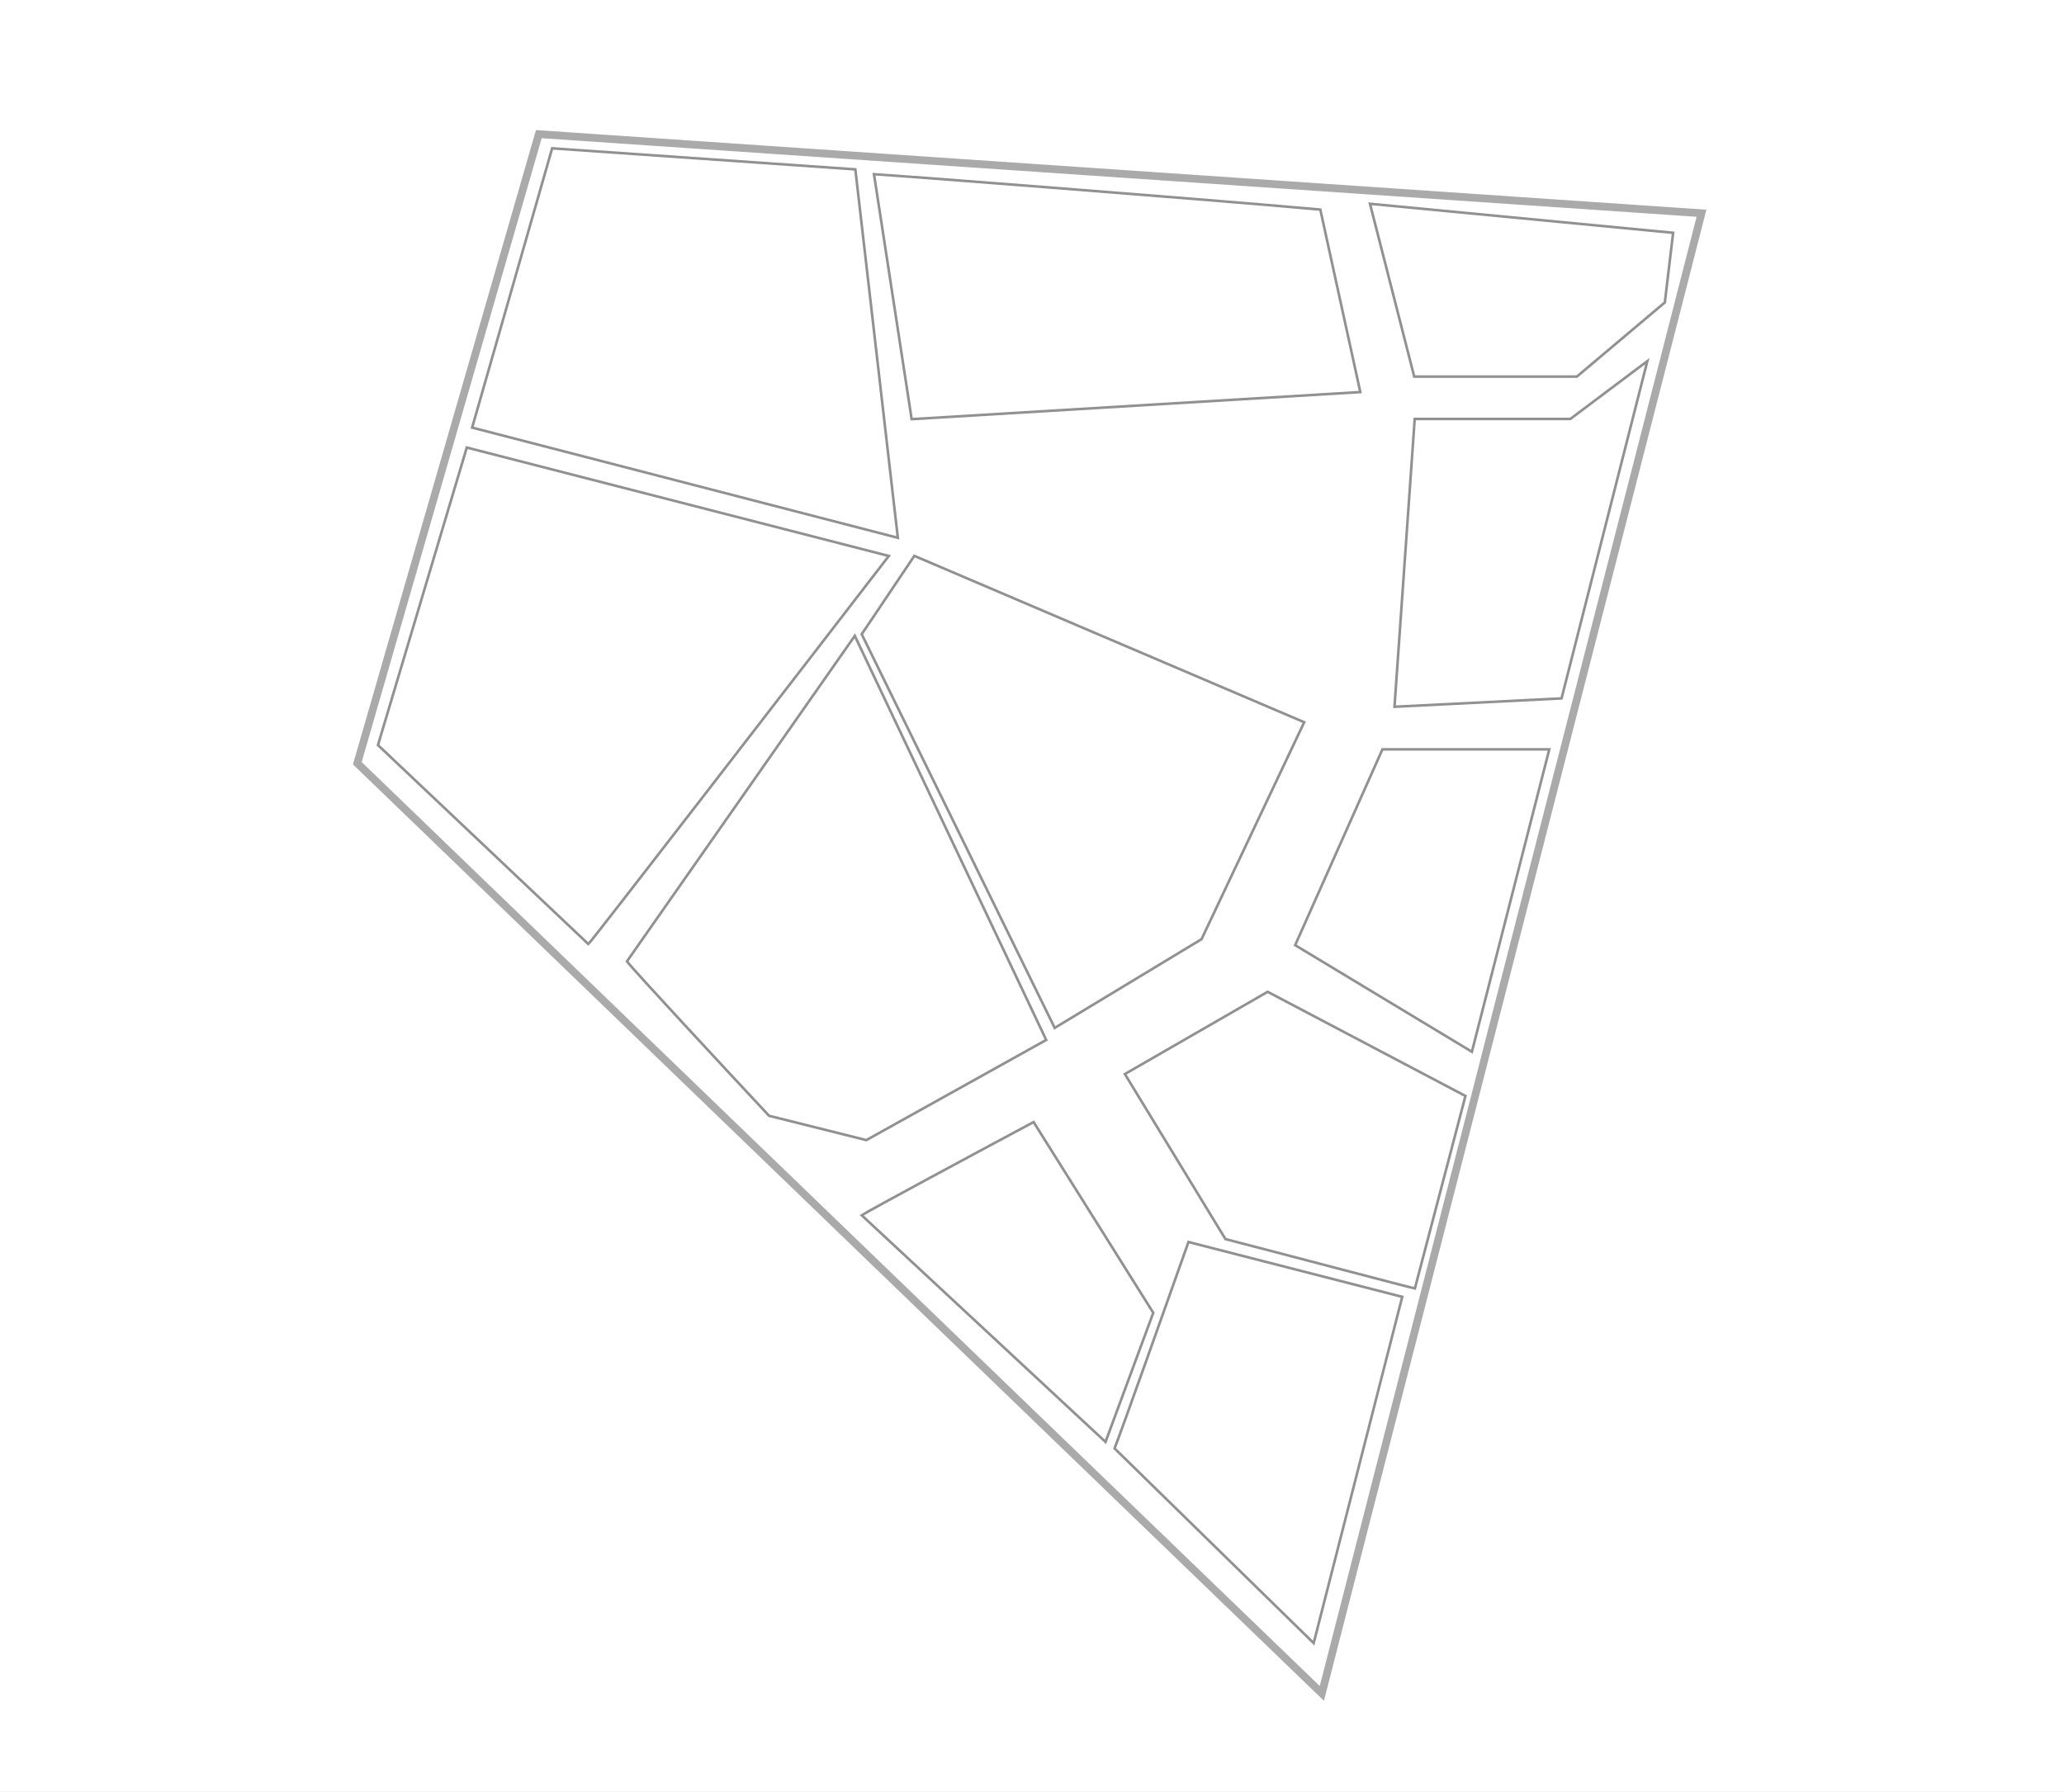
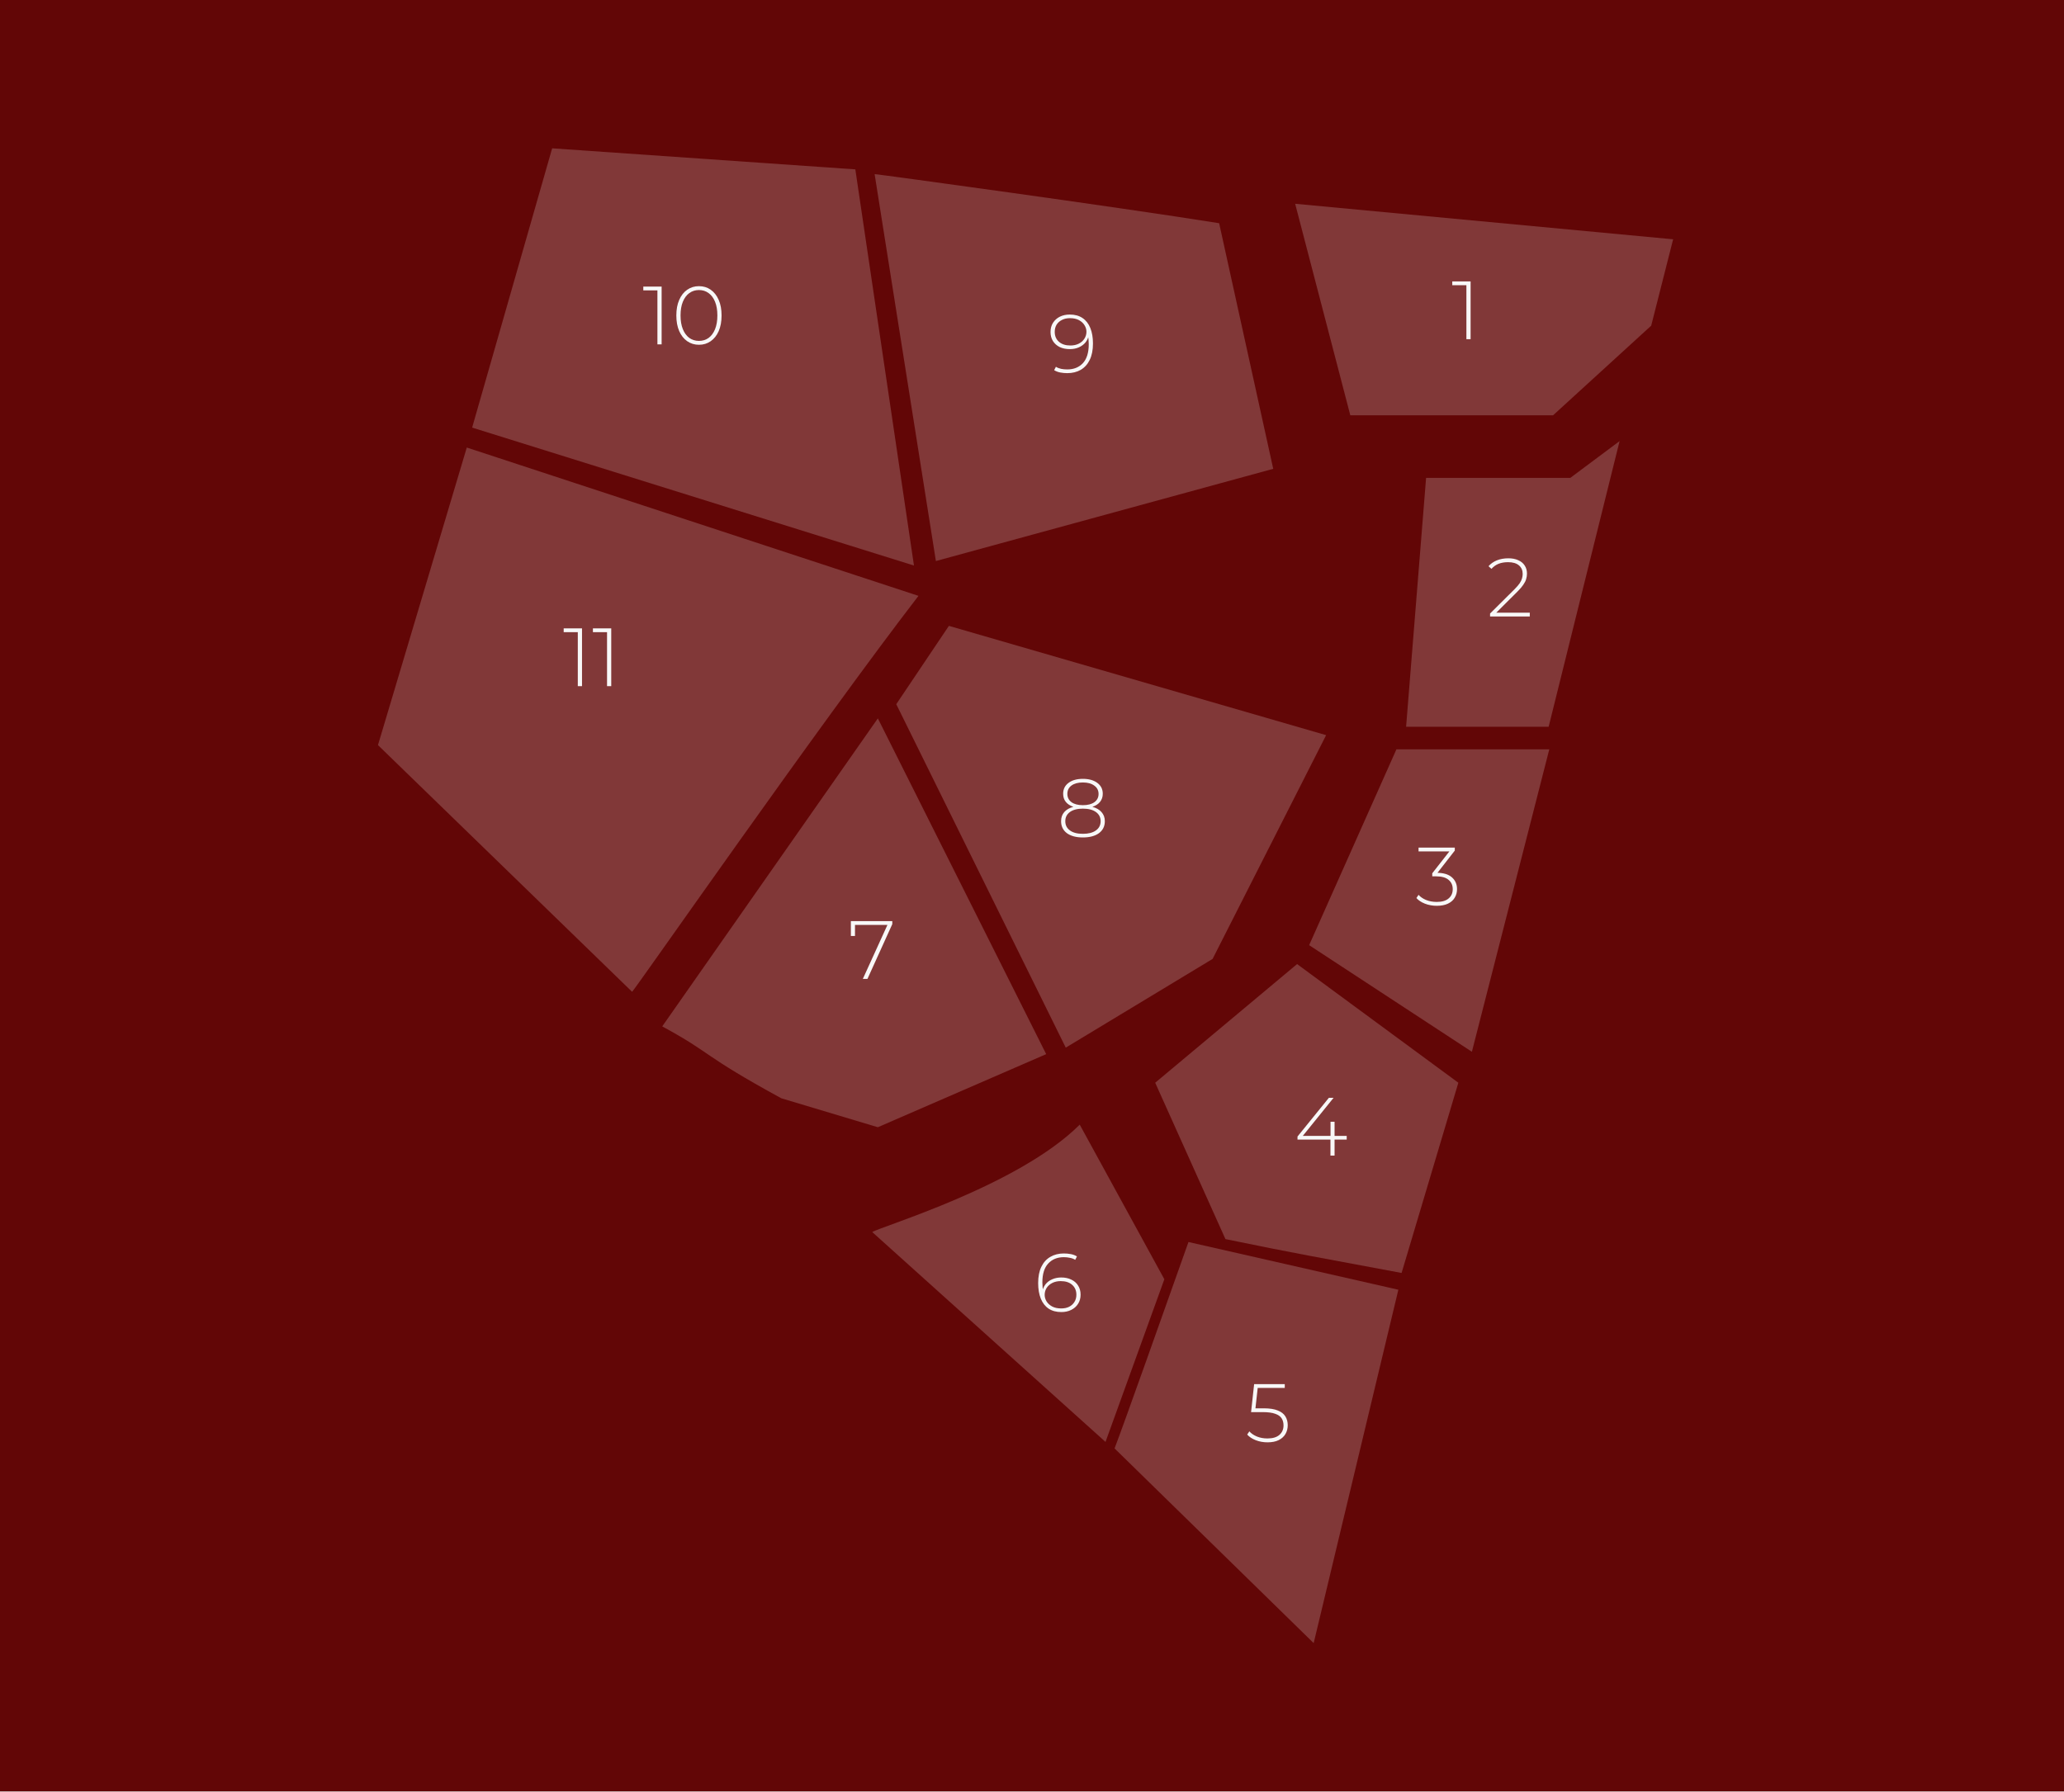
<svg xmlns="http://www.w3.org/2000/svg" width="1600" height="1389" viewBox="0 0 1600 1389" fill="none">
-   <rect width="1600" height="1389" fill="white" />
-   <path d="M1319 165.348L1024.69 1313L277 591.79L417.69 104L1319 165.348Z" stroke="#717171" stroke-opacity="0.6" stroke-width="6" />
-   <path d="M1210.5 541.5L1081 548L1096.68 324.831H1217.33L1277 280L1210.5 541.5Z" stroke="#919191" stroke-width="2" />
-   <path d="M801.249 870C759.59 892.294 674.619 937.961 668 942.281L856.987 1118L894 1017.89L801.249 870Z" stroke="#919191" stroke-width="2" />
-   <path d="M1297 180.5L1062 158L1096.29 292H1222.36L1290.57 234.5L1297 180.5Z" stroke="#919191" stroke-width="2" />
-   <path d="M921.289 963C904.56 1010.29 869.682 1108.52 864 1123.04L1018.35 1274L1087 1005.52L921.289 963Z" stroke="#919191" stroke-width="2" />
-   <path d="M1023.5 162.5C921.17 153.379 680.393 135 677.5 135L706.714 325L1054.5 304L1023.5 162.5Z" stroke="#919191" stroke-width="2" />
-   <path d="M708.797 431L668 491.731L817.59 797L931.42 728.207L1011 559.987L708.797 431Z" stroke="#919191" stroke-width="2" />
-   <path d="M689 431.069C612.339 530.584 458.431 730.089 456.088 732L293 577.713L361.848 347L689 431.069Z" stroke="#919191" stroke-width="2" />
-   <path d="M663.048 131.324L696 417L366 331.537L428.026 115L663.048 131.324Z" stroke="#919191" stroke-width="2" />
-   <path d="M596.153 865.124C562.247 828.811 491.16 752.3 486 745.397L662.641 493L811 806.339L671.573 884L596.153 865.124Z" stroke="#919191" stroke-width="2" />
-   <path d="M949.951 960.738C998.186 973.208 1093.02 998.32 1096.81 999L1136 849.776L982.682 769L872 832.771L949.951 960.738Z" stroke="#919191" stroke-width="2" />
-   <path d="M1004 732.839L1141 815.5L1201 581H1071.66L1004 732.839Z" stroke="#919191" stroke-width="2" />
+   <rect width="1600" height="1389" fill="#620606" />
+   <path d="M1200.5 563.5H1090L1105.5 370.5H1217.33L1255.5 342L1200.5 563.5Z" fill="white" fill-opacity="0.2" />
+   <path d="M837 872C789.5 919.5 682.772 950.961 676.153 955.281L856.987 1118L902.598 991.886L837 872Z" fill="white" fill-opacity="0.2" />
+   <path d="M1297 185.537L1004 158L1046.75 322H1203.93L1280 252.5L1297 185.537Z" fill="white" fill-opacity="0.2" />
+   <path d="M921.289 963C904.56 1010.29 869.682 1108.52 864 1123.04L1018.35 1274L1084 1000L921.289 963Z" fill="white" fill-opacity="0.2" />
+   <path d="M945.072 173.066C866.085 160.44 680.233 135 678 135L725.5 435L987 363.5L945.072 173.066Z" fill="white" fill-opacity="0.2" />
+   <path d="M735.574 485.269L694.777 546L826.17 812.293L940 743.5L1028 570L735.574 485.269Z" fill="white" fill-opacity="0.2" />
+   <path d="M712 462C635.339 561.514 492.344 767.089 490 769L293 577.713L361.848 347L712 462Z" fill="white" fill-opacity="0.2" />
+   <path d="M663.048 131.324L708.5 438.5L366 331.537L428.026 115L663.048 131.324Z" fill="white" fill-opacity="0.2" />
+   <path d="M605.652 851.55C543 817.339 553 817.339 513.359 795.823L680.5 557L811 817.339L680.5 874L605.652 851.55Z" fill="white" fill-opacity="0.2" />
+   <path d="M949.951 960.738C1002 971.5 1025 975.5 1086.5 987L1130.5 839.5L1005.5 747.5L895.5 839.5L949.951 960.738Z" fill="white" fill-opacity="0.2" />
+   <path d="M1014.84 732.839L1141 815.5L1201 581H1082.5L1014.84 732.839Z" fill="white" fill-opacity="0.2" />
+   <path d="M668.862 759L688.574 715.736L689.726 717.144H661.118L662.782 715.608V725.72H659.582V714.2H691.71V716.504L672.446 759H668.862Z" fill="#F8F8F8" />
+   <path d="M846.801 625.576C849.873 626.387 852.241 627.752 853.905 629.672C855.612 631.592 856.465 633.939 856.465 636.712C856.465 640.637 854.951 643.731 851.921 645.992C848.892 648.211 844.732 649.32 839.441 649.32C834.193 649.32 830.055 648.211 827.025 645.992C824.039 643.731 822.545 640.637 822.545 636.712C822.545 633.896 823.356 631.549 824.977 629.672C826.641 627.752 829.009 626.387 832.081 625.576C829.521 624.723 827.559 623.443 826.193 621.736C824.828 620.029 824.145 617.939 824.145 615.464C824.145 611.88 825.532 609.064 828.305 607.016C831.079 604.925 834.791 603.88 839.441 603.88C844.092 603.88 847.825 604.925 850.641 607.016C853.457 609.107 854.865 611.923 854.865 615.464C854.865 617.896 854.161 619.987 852.753 621.736C851.388 623.443 849.404 624.723 846.801 625.576ZM827.409 615.528C827.409 618.216 828.455 620.349 830.545 621.928C832.679 623.507 835.644 624.296 839.441 624.296C843.239 624.296 846.204 623.528 848.337 621.992C850.513 620.413 851.601 618.28 851.601 615.592C851.601 612.861 850.492 610.707 848.273 609.128C846.097 607.507 843.153 606.696 839.441 606.696C835.729 606.696 832.785 607.485 830.609 609.064C828.476 610.643 827.409 612.797 827.409 615.528ZM839.441 646.504C843.751 646.504 847.121 645.629 849.553 643.88C851.985 642.131 853.201 639.741 853.201 636.712C853.201 633.725 851.985 631.357 849.553 629.608C847.121 627.859 843.751 626.984 839.441 626.984C835.175 626.984 831.825 627.859 829.393 629.608C827.004 631.357 825.809 633.725 825.809 636.712C825.809 639.741 827.004 642.131 829.393 643.88C831.783 645.629 835.132 646.504 839.441 646.504Z" fill="#F8F8F8" />
+   <path d="M822.754 1017.32C818.829 1017.32 815.522 1016.42 812.834 1014.63C810.189 1012.84 808.183 1010.26 806.818 1006.89C805.453 1003.52 804.77 999.507 804.77 994.856C804.77 989.779 805.602 985.555 807.266 982.184C808.93 978.771 811.255 976.211 814.242 974.504C817.229 972.755 820.706 971.88 824.674 971.88C826.594 971.88 828.429 972.051 830.178 972.392C831.927 972.733 833.485 973.331 834.85 974.184L833.506 976.808C832.354 976.083 831.01 975.571 829.474 975.272C827.981 974.931 826.381 974.76 824.674 974.76C819.639 974.76 815.607 976.403 812.578 979.688C809.549 982.931 808.034 987.816 808.034 994.344C808.034 995.325 808.098 996.584 808.226 998.12C808.354 999.613 808.631 1001.09 809.058 1002.54L807.906 1002.22C808.205 999.741 809.037 997.629 810.402 995.88C811.767 994.131 813.517 992.808 815.65 991.912C817.783 990.973 820.13 990.504 822.69 990.504C825.677 990.504 828.279 991.059 830.498 992.168C832.759 993.235 834.509 994.771 835.746 996.776C837.026 998.781 837.666 1001.13 837.666 1003.82C837.666 1006.55 837.005 1008.94 835.682 1010.98C834.402 1012.99 832.631 1014.55 830.37 1015.66C828.151 1016.77 825.613 1017.32 822.754 1017.32ZM822.626 1014.5C824.973 1014.5 827.021 1014.08 828.77 1013.22C830.519 1012.33 831.885 1011.09 832.866 1009.51C833.89 1007.89 834.402 1006.01 834.402 1003.88C834.402 1000.68 833.314 998.12 831.138 996.2C829.005 994.28 826.039 993.32 822.242 993.32C819.81 993.32 817.655 993.789 815.778 994.728C813.901 995.667 812.429 996.947 811.362 998.568C810.338 1000.19 809.826 1002 809.826 1004.01C809.826 1005.76 810.317 1007.44 811.298 1009.06C812.279 1010.64 813.709 1011.94 815.586 1012.97C817.506 1013.99 819.853 1014.5 822.626 1014.5Z" fill="#F8F8F8" />
+   <path d="M982.564 1118.32C979.322 1118.32 976.271 1117.77 973.412 1116.66C970.596 1115.55 968.399 1114.1 966.82 1112.3L968.484 1109.81C969.85 1111.39 971.77 1112.71 974.244 1113.78C976.719 1114.8 979.471 1115.31 982.5 1115.31C986.639 1115.31 989.754 1114.37 991.844 1112.5C993.935 1110.62 994.98 1108.19 994.98 1105.2C994.98 1103.07 994.49 1101.23 993.508 1099.7C992.527 1098.16 990.863 1096.99 988.516 1096.18C986.17 1095.32 982.97 1094.9 978.916 1094.9H969.828L972.196 1073.2H995.94V1076.14H973.54L975.14 1074.61L973.028 1093.62L971.492 1091.95H979.62C984.186 1091.95 987.812 1092.51 990.5 1093.62C993.231 1094.68 995.194 1096.2 996.388 1098.16C997.626 1100.12 998.244 1102.43 998.244 1105.07C998.244 1107.55 997.668 1109.79 996.516 1111.79C995.364 1113.8 993.615 1115.4 991.268 1116.59C988.964 1117.74 986.063 1118.32 982.564 1118.32Z" fill="#F8F8F8" />
+   <path d="M1005.81 883.584V881.216L1030.13 851.2H1033.78L1009.53 881.216L1007.73 880.704H1043.96V883.584H1005.81ZM1031.35 896V883.584L1031.41 880.704V869.76H1034.55V896H1031.35Z" fill="#F8F8F8" />
+   <path d="M1113.8 702.32C1110.51 702.32 1107.44 701.765 1104.58 700.656C1101.76 699.547 1099.57 698.096 1097.99 696.304L1099.65 693.808C1101.02 695.387 1102.94 696.709 1105.41 697.776C1107.93 698.8 1110.72 699.312 1113.8 699.312C1117.81 699.312 1120.86 698.416 1122.95 696.624C1125.08 694.832 1126.15 692.421 1126.15 689.392C1126.15 686.405 1125.08 684.016 1122.95 682.224C1120.86 680.389 1117.57 679.472 1113.09 679.472H1110.28V677.104L1124.55 658.864L1125 660.144H1099.65V657.2H1127.75V659.504L1113.54 677.744L1112.13 676.72H1113.54C1118.87 676.72 1122.86 677.893 1125.51 680.24C1128.15 682.587 1129.48 685.637 1129.48 689.392C1129.48 691.867 1128.88 694.085 1127.68 696.048C1126.53 698.011 1124.78 699.547 1122.44 700.656C1120.13 701.765 1117.25 702.32 1113.8 702.32Z" fill="#F8F8F8" />
+   <path d="M1155.09 478V475.696L1174.04 456.88C1175.83 455.088 1177.17 453.531 1178.07 452.208C1178.96 450.843 1179.56 449.584 1179.86 448.432C1180.2 447.28 1180.37 446.149 1180.37 445.04C1180.37 442.224 1179.41 440.005 1177.49 438.384C1175.57 436.72 1172.76 435.888 1169.04 435.888C1166.23 435.888 1163.75 436.315 1161.62 437.168C1159.53 438.021 1157.72 439.323 1156.18 441.072L1153.88 439.024C1155.58 437.061 1157.74 435.547 1160.34 434.48C1162.99 433.413 1165.97 432.88 1169.3 432.88C1172.24 432.88 1174.78 433.371 1176.92 434.352C1179.09 435.291 1180.76 436.656 1181.91 438.448C1183.1 440.197 1183.7 442.288 1183.7 444.72C1183.7 446.171 1183.49 447.6 1183.06 449.008C1182.68 450.373 1181.95 451.824 1180.88 453.36C1179.86 454.896 1178.37 456.645 1176.4 458.608L1158.61 476.336L1157.52 475.056H1185.88V478H1155.09Z" fill="#F8F8F8" />
+   <path d="M1136.74 263V219.608L1138.21 221.144H1125.79V218.2H1140V263H1136.74Z" fill="#F8F8F8" />
+   <path d="M829.274 243.88C833.199 243.88 836.485 244.776 839.13 246.568C841.818 248.36 843.845 250.941 845.21 254.312C846.575 257.64 847.258 261.651 847.258 266.344C847.258 271.379 846.426 275.603 844.762 279.016C843.098 282.429 840.773 285.011 837.786 286.76C834.799 288.467 831.322 289.32 827.354 289.32C825.434 289.32 823.599 289.149 821.85 288.808C820.143 288.467 818.586 287.869 817.178 287.016L818.522 284.392C819.674 285.117 821.018 285.651 822.554 285.992C824.09 286.291 825.69 286.44 827.354 286.44C832.389 286.44 836.421 284.819 839.45 281.576C842.479 278.291 843.994 273.384 843.994 266.856C843.994 265.832 843.93 264.573 843.802 263.08C843.674 261.587 843.397 260.115 842.97 258.664L844.122 258.984C843.823 261.459 842.991 263.571 841.626 265.32C840.261 267.027 838.511 268.349 836.378 269.288C834.287 270.227 831.941 270.696 829.338 270.696C826.351 270.696 823.727 270.163 821.466 269.096C819.247 267.987 817.498 266.429 816.218 264.424C814.981 262.419 814.362 260.072 814.362 257.384C814.362 254.653 815.002 252.285 816.282 250.28C817.605 248.232 819.375 246.653 821.594 245.544C823.855 244.435 826.415 243.88 829.274 243.88ZM829.402 246.696C827.055 246.696 825.007 247.144 823.258 248.04C821.509 248.893 820.122 250.109 819.098 251.688C818.117 253.267 817.626 255.144 817.626 257.32C817.626 260.52 818.714 263.08 820.89 265C823.066 266.92 826.031 267.88 829.786 267.88C832.218 267.88 834.373 267.411 836.25 266.472C838.127 265.533 839.578 264.253 840.602 262.632C841.669 261.011 842.202 259.197 842.202 257.192C842.202 255.443 841.711 253.779 840.73 252.2C839.749 250.579 838.319 249.256 836.442 248.232C834.565 247.208 832.218 246.696 829.402 246.696Z" fill="#F8F8F8" />
+   <path d="M509.626 267V223.608L511.098 225.144H498.682V222.2H512.89V267H509.626ZM541.825 267.32C538.411 267.32 535.382 266.403 532.737 264.568C530.091 262.733 528.022 260.131 526.529 256.76C525.035 253.347 524.289 249.293 524.289 244.6C524.289 239.907 525.035 235.875 526.529 232.504C528.022 229.091 530.091 226.467 532.737 224.632C535.382 222.797 538.411 221.88 541.825 221.88C545.281 221.88 548.31 222.797 550.913 224.632C553.558 226.467 555.627 229.091 557.121 232.504C558.614 235.875 559.361 239.907 559.361 244.6C559.361 249.293 558.614 253.347 557.121 256.76C555.627 260.131 553.558 262.733 550.913 264.568C548.31 266.403 545.281 267.32 541.825 267.32ZM541.825 264.312C544.683 264.312 547.179 263.544 549.313 262.008C551.446 260.429 553.11 258.168 554.305 255.224C555.499 252.28 556.097 248.739 556.097 244.6C556.097 240.419 555.499 236.877 554.305 233.976C553.11 231.032 551.446 228.792 549.313 227.256C547.179 225.677 544.683 224.888 541.825 224.888C539.009 224.888 536.513 225.677 534.337 227.256C532.203 228.792 530.539 231.032 529.345 233.976C528.15 236.877 527.553 240.419 527.553 244.6C527.553 248.739 528.15 252.28 529.345 255.224C530.539 258.168 532.203 260.429 534.337 262.008C536.513 263.544 539.009 264.312 541.825 264.312Z" fill="#F8F8F8" />
+   <path d="M447.908 532V488.608L449.38 490.144H436.964V487.2H451.172V532H447.908ZM470.57 532V488.608L472.042 490.144H459.626V487.2H473.834V532H470.57Z" fill="#F8F8F8" />
</svg>
